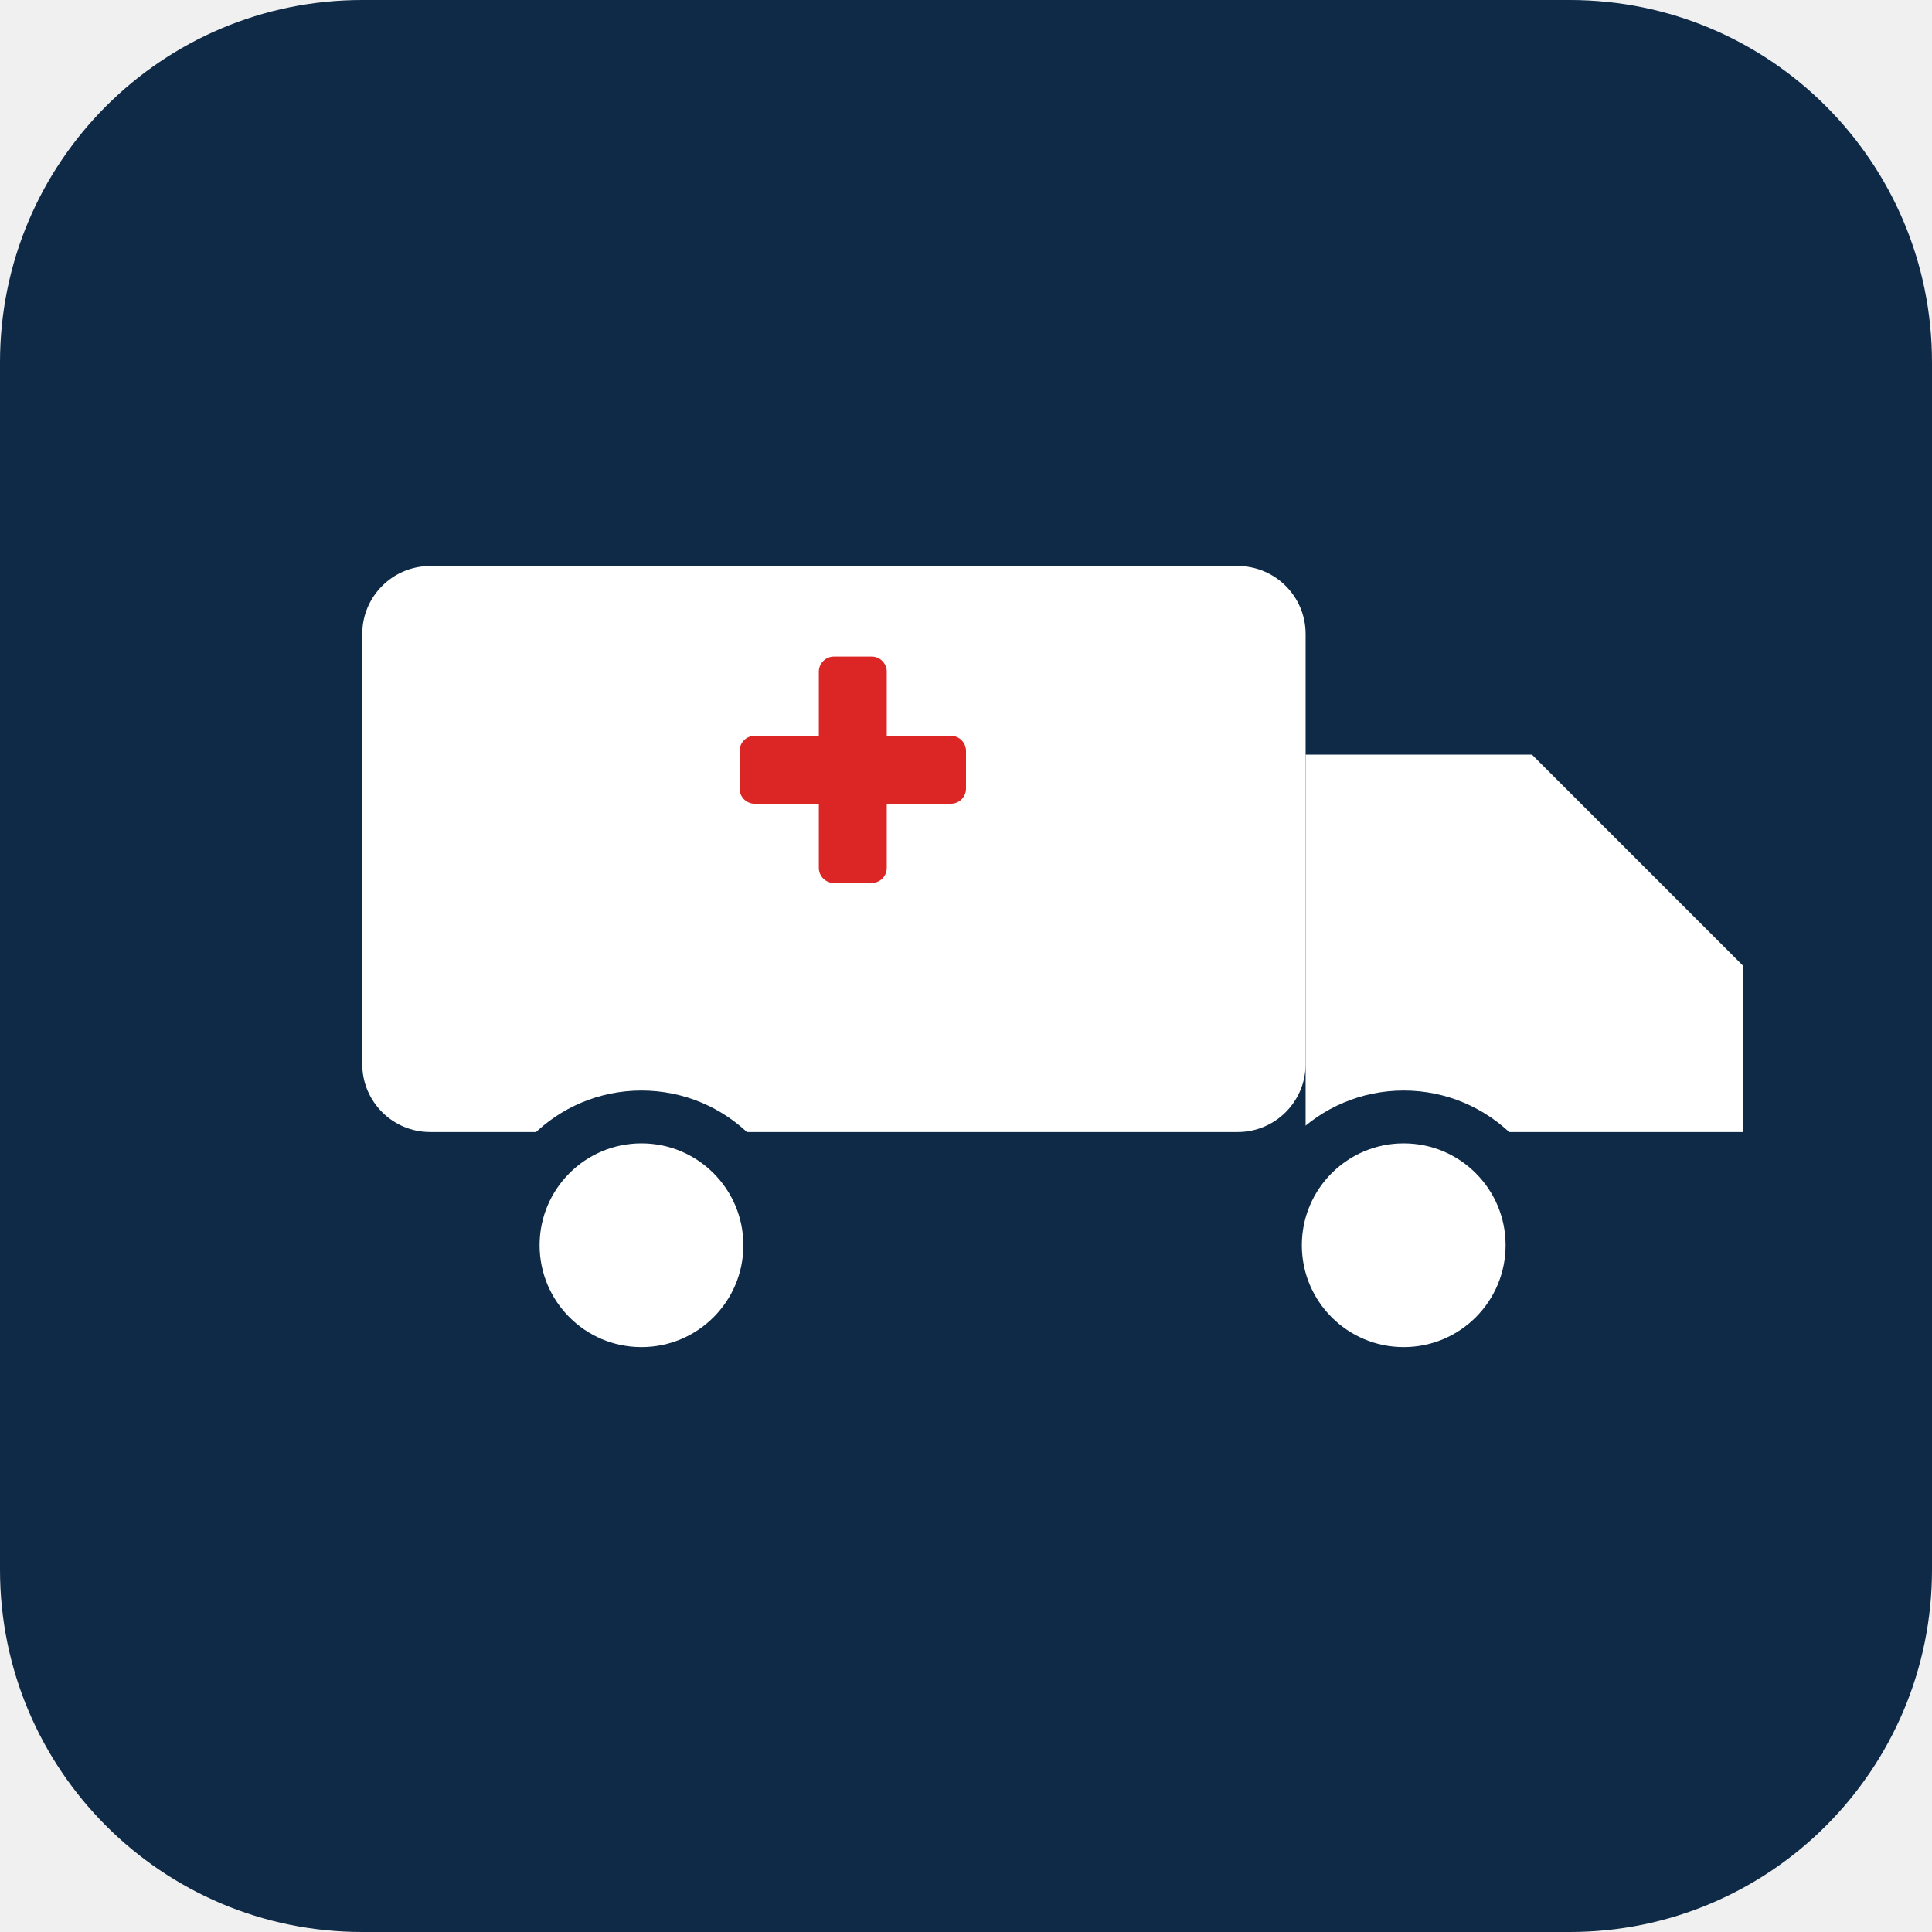
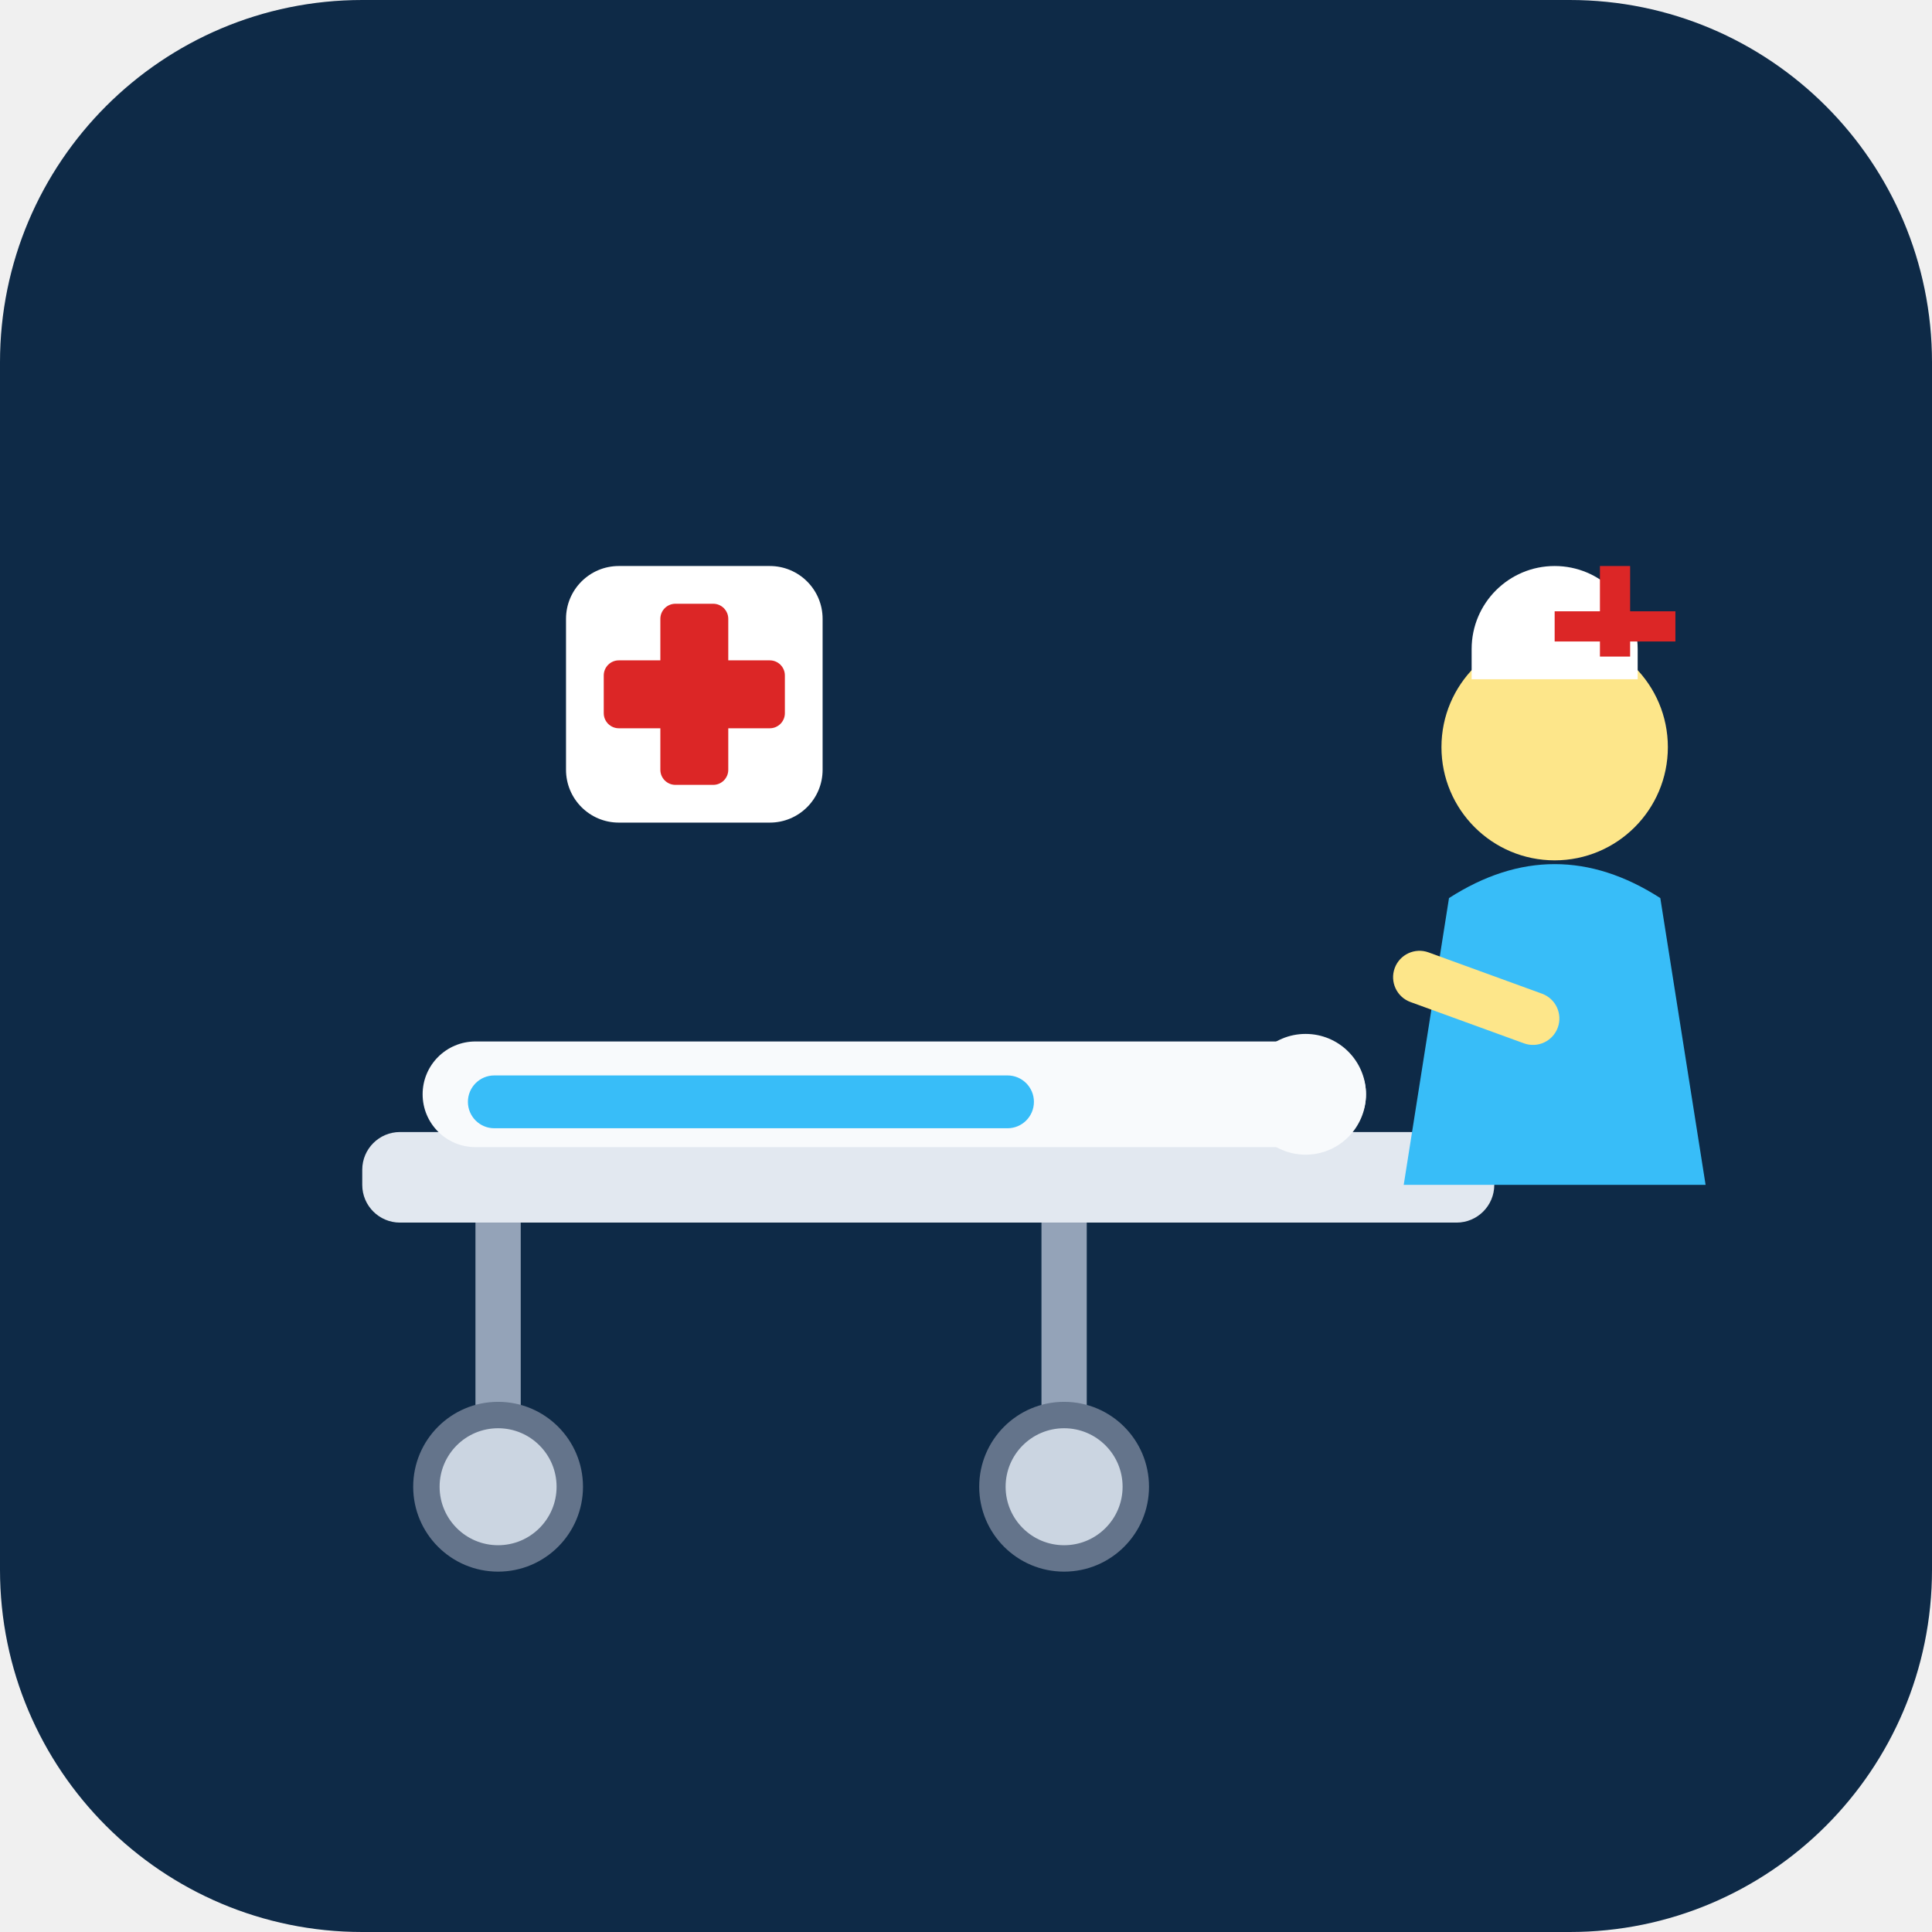
<svg xmlns="http://www.w3.org/2000/svg" viewBox="0 0 512 512">
  <rect width="512" height="512" rx="96" fill="#0e2a47" />
-   <rect x="96" y="150" width="250" height="150" rx="18" fill="#fff" />
-   <path d="M346 200 h60 l56 56 v44 h-116 z" fill="#fff" />
-   <circle cx="170" cy="330" r="34" fill="#fff" stroke="#0e2a47" stroke-width="14" />
-   <circle cx="372" cy="330" r="34" fill="#fff" stroke="#0e2a47" stroke-width="14" />
-   <rect x="196" y="195" width="60" height="18" rx="4" fill="#dc2626" />
-   <rect x="217" y="174" width="18" height="60" rx="4" fill="#dc2626" />
+   <rect x="96" y="300" width="300" height="24" rx="10" fill="#e2e8f0" />
+   <rect x="112" y="276" width="250" height="28" rx="14" fill="#f8fafc" />
+   <circle cx="346" cy="290" r="16" fill="#f8fafc" />
+   <rect x="124" y="285" width="150" height="14" rx="7" fill="#38bdf8" />
+   <rect x="126" y="324" width="12" height="58" fill="#94a3b8" />
+   <rect x="276" y="324" width="12" height="58" fill="#94a3b8" />
+   <circle cx="132" cy="394" r="19" fill="#cbd5e1" stroke="#64748b" stroke-width="7" />
+   <circle cx="282" cy="394" r="19" fill="#cbd5e1" stroke="#64748b" stroke-width="7" />
+   <circle cx="412" cy="198" r="30" fill="#fde68a" />
+   <path d="M390 180 h44 v-8 a22 22 0 0 0 -44 0 z" fill="#fff" />
+   <rect x="424" y="150" width="8" height="24" fill="#dc2626" />
+   <rect x="412" y="162" width="32" height="8" fill="#dc2626" />
+   <path d="M384 238 q28 -18 56 0 l12 76 h-80 z" fill="#38bdf8" />
+   <rect x="372" y="250" width="46" height="14" rx="7" fill="#fde68a" transform="rotate(20 372 250)" />
+   <rect x="150" y="150" width="68" height="68" rx="14" fill="#fff" />
+   <rect x="175" y="160" width="18" height="48" rx="4" fill="#dc2626" />
+   <rect x="160" y="175" width="48" height="18" rx="4" fill="#dc2626" />
</svg>
